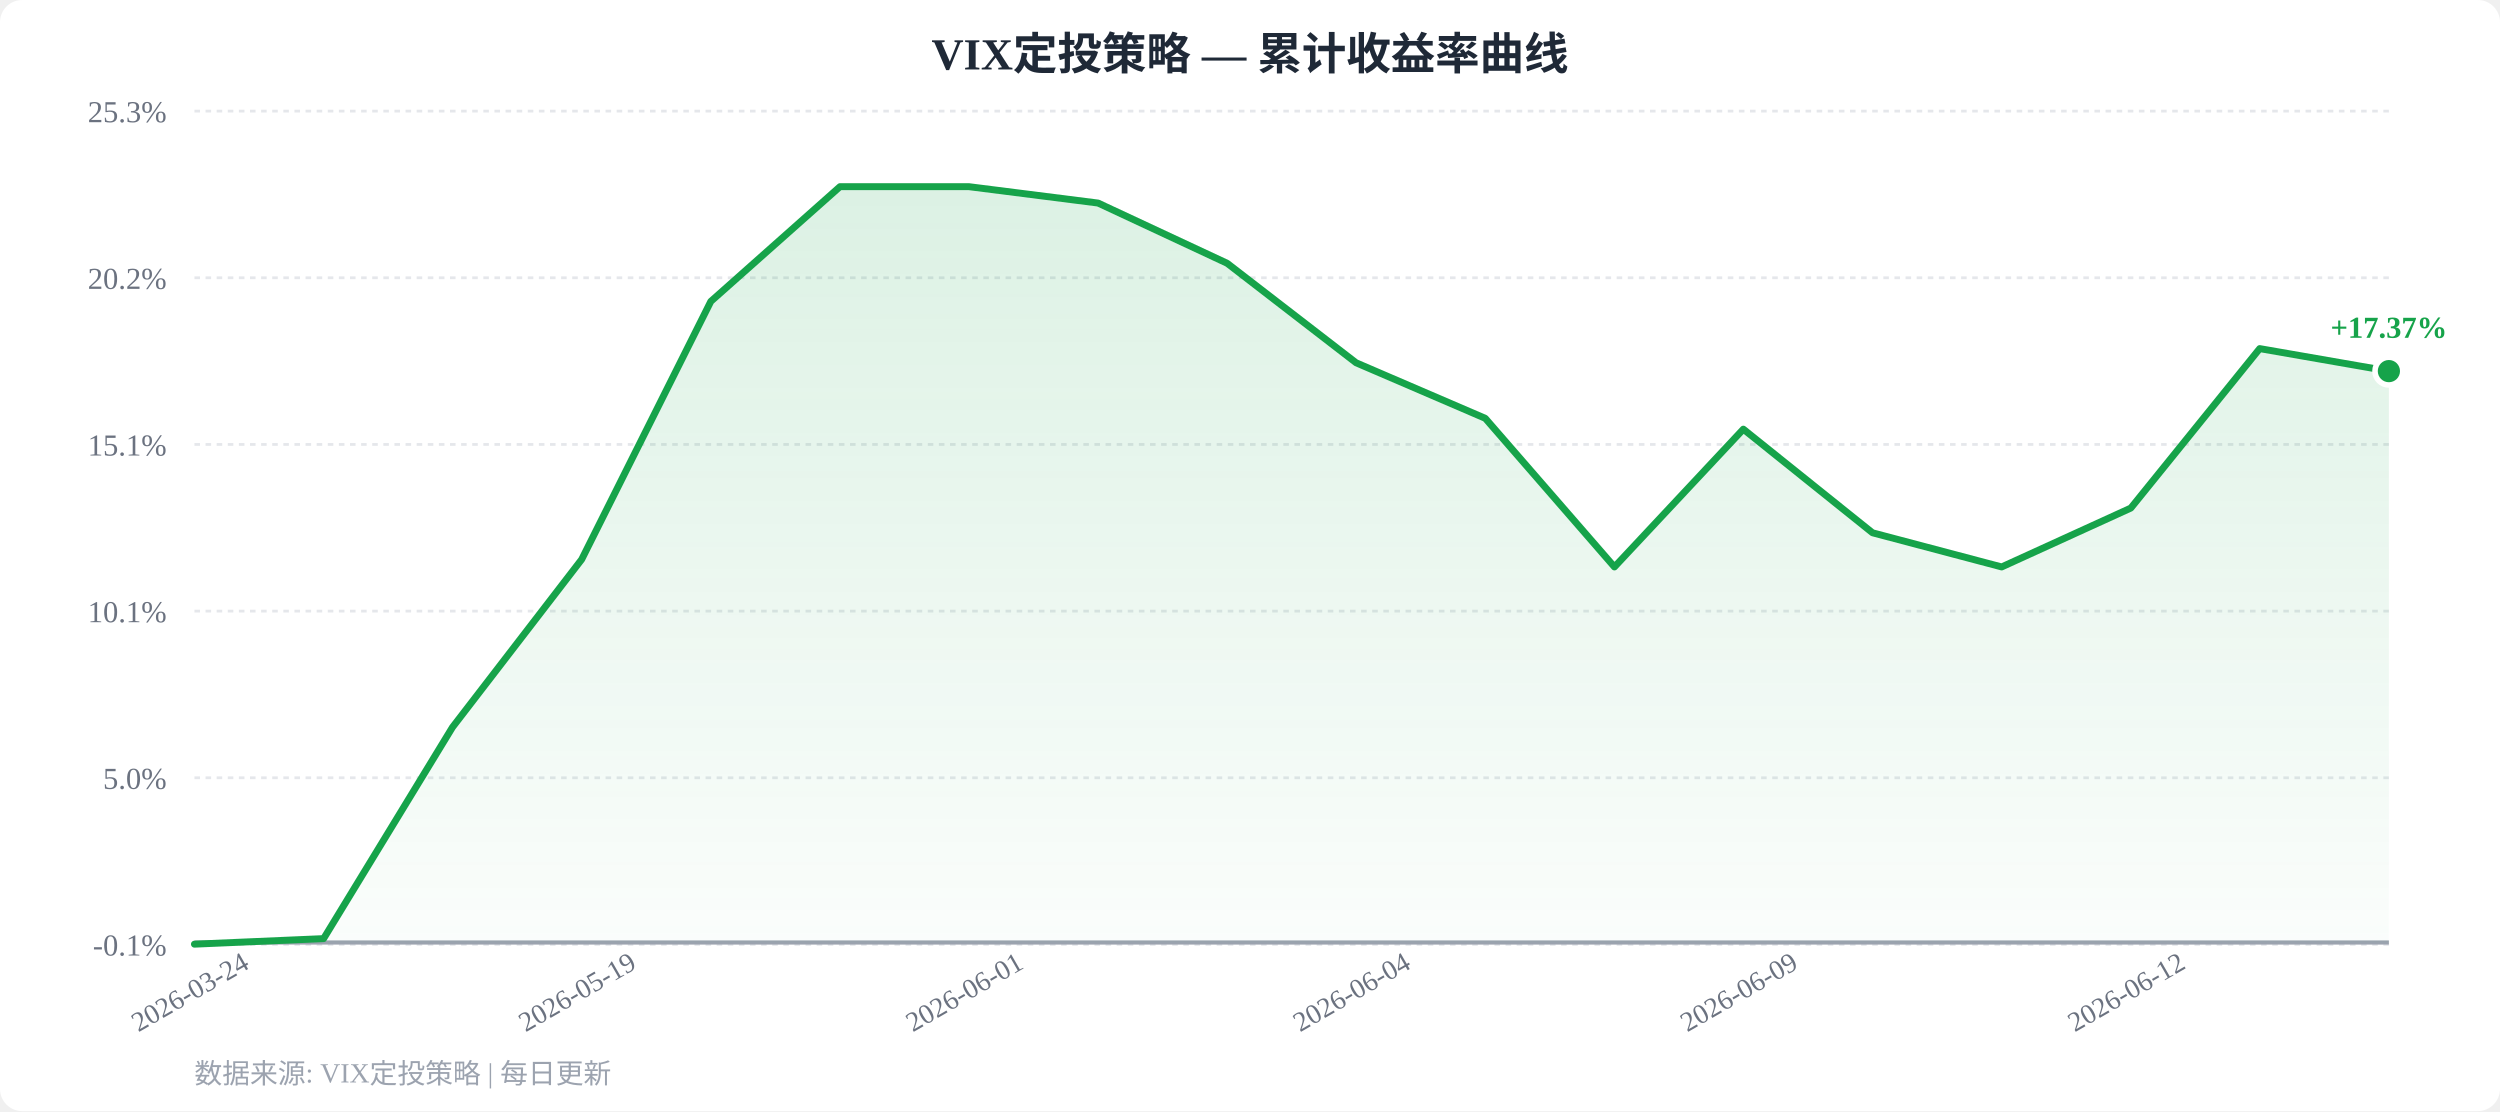
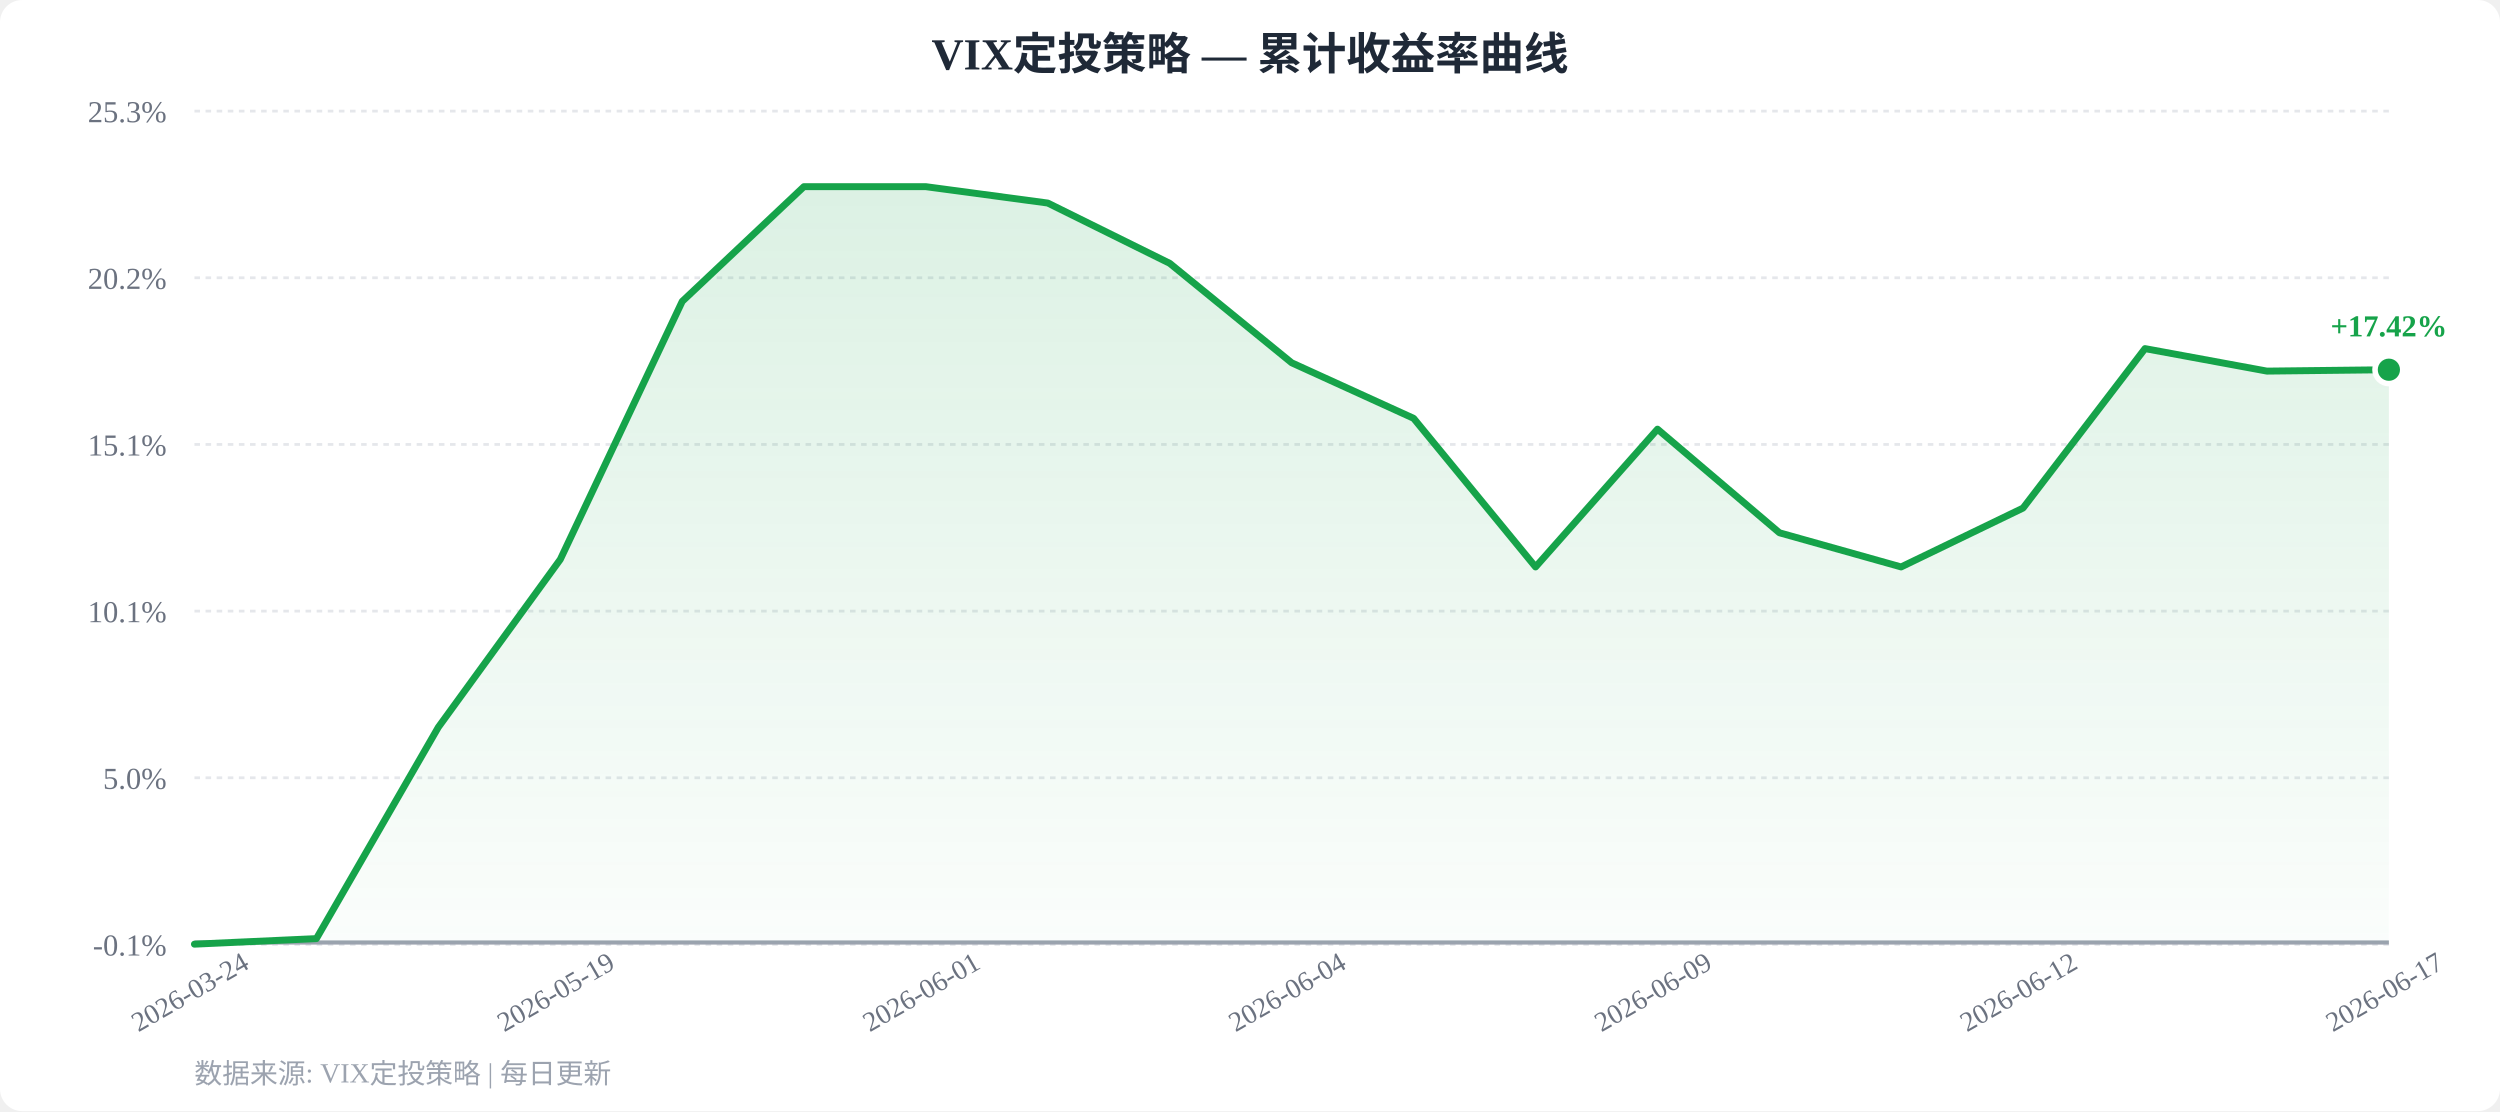
<svg xmlns="http://www.w3.org/2000/svg" viewBox="0 0 900 400" width="100%" height="100%">
  <defs>
    <linearGradient id="areaGradient" x1="0" y1="0" x2="0" y2="1">
      <stop offset="0%" stop-color="#16a34a" stop-opacity="0.15" />
      <stop offset="100%" stop-color="#16a34a" stop-opacity="0.02" />
    </linearGradient>
  </defs>
  <rect width="900" height="400" fill="#ffffff" rx="8" />
  <text x="450.0" y="25" text-anchor="middle" font-size="16" font-weight="bold" fill="#1f2937">VIX定投策略 — 累计收益率曲线</text>
  <line x1="70" y1="340.0" x2="860" y2="340.0" stroke="#e5e7eb" stroke-width="1" stroke-dasharray="2,2" />
  <line x1="70" y1="280.0" x2="860" y2="280.0" stroke="#e5e7eb" stroke-width="1" stroke-dasharray="2,2" />
  <line x1="70" y1="220.0" x2="860" y2="220.0" stroke="#e5e7eb" stroke-width="1" stroke-dasharray="2,2" />
  <line x1="70" y1="160.0" x2="860" y2="160.0" stroke="#e5e7eb" stroke-width="1" stroke-dasharray="2,2" />
  <line x1="70" y1="100.0" x2="860" y2="100.0" stroke="#e5e7eb" stroke-width="1" stroke-dasharray="2,2" />
  <line x1="70" y1="40.0" x2="860" y2="40.0" stroke="#e5e7eb" stroke-width="1" stroke-dasharray="2,2" />
  <line x1="70" y1="339.3" x2="860" y2="339.3" stroke="#9ca3af" stroke-width="1.5" />
-   <path d="M70.0,339.9 L116.5,337.9 L162.9,261.8 L209.4,201.4 L255.9,108.5 L302.4,67.2 L348.8,67.2 L395.3,73.1 L441.8,94.8 L488.2,130.6 L534.7,150.6 L581.2,204.1 L627.6,154.5 L674.1,191.8 L720.6,204.1 L767.1,182.9 L813.5,125.5 L860.0,133.6 L860.0,339.3 L70.0,339.3 Z" fill="url(#areaGradient)" stroke="none" />
-   <path d="M70.0,339.9 L116.5,337.9 L162.9,261.8 L209.4,201.4 L255.9,108.5 L302.4,67.2 L348.8,67.2 L395.3,73.1 L441.8,94.8 L488.2,130.6 L534.7,150.6 L581.2,204.1 L627.6,154.5 L674.1,191.8 L720.6,204.1 L767.1,182.9 L813.5,125.5 L860.0,133.6" fill="none" stroke="#16a34a" stroke-width="2.5" stroke-linejoin="round" stroke-linecap="round" />
-   <circle cx="860.0" cy="133.6" r="5" fill="#16a34a" stroke="#ffffff" stroke-width="2" />
-   <text x="860.0" y="121.6" text-anchor="middle" font-size="11" font-weight="bold" fill="#16a34a">+17.37%</text>
+   <path d="M70.0,339.9 L113.9,337.9 L157.8,261.8 L201.7,201.4 L245.6,108.5 L289.4,67.2 L333.3,67.2 L377.2,73.1 L421.1,94.8 L465.0,130.6 L508.9,150.6 L552.8,204.1 L596.7,154.5 L640.6,191.8 L684.4,204.1 L728.3,182.9 L772.2,125.5 L816.1,133.6 L860.0,133.1 L860.0,339.3 L70.0,339.3 Z" fill="url(#areaGradient)" stroke="none" />
+   <path d="M70.0,339.9 L113.9,337.9 L157.8,261.8 L201.7,201.4 L245.6,108.5 L289.4,67.2 L333.3,67.2 L377.2,73.1 L421.1,94.8 L465.0,130.6 L508.9,150.6 L552.8,204.1 L596.7,154.5 L640.6,191.8 L684.4,204.1 L728.3,182.9 L772.2,125.5 L816.1,133.6 L860.0,133.1" fill="none" stroke="#16a34a" stroke-width="2.5" stroke-linejoin="round" stroke-linecap="round" />
+   <circle cx="860.0" cy="133.1" r="5" fill="#16a34a" stroke="#ffffff" stroke-width="2" />
+   <text x="860.0" y="121.1" text-anchor="middle" font-size="11" font-weight="bold" fill="#16a34a">+17.42%</text>
  <text x="60" y="344.0" text-anchor="end" font-size="11" fill="#6b7280">-0.1%</text>
  <text x="60" y="284.0" text-anchor="end" font-size="11" fill="#6b7280">5.0%</text>
  <text x="60" y="224.0" text-anchor="end" font-size="11" fill="#6b7280">10.1%</text>
  <text x="60" y="164.0" text-anchor="end" font-size="11" fill="#6b7280">15.1%</text>
  <text x="60" y="104.0" text-anchor="end" font-size="11" fill="#6b7280">20.2%</text>
  <text x="60" y="44.0" text-anchor="end" font-size="11" fill="#6b7280">25.3%</text>
  <text x="70.0" y="360" text-anchor="middle" font-size="10" fill="#6b7280" transform="rotate(-30 70.0,360)">2026-03-24</text>
-   <text x="209.4" y="360" text-anchor="middle" font-size="10" fill="#6b7280" transform="rotate(-30 209.4,360)">2026-05-19</text>
-   <text x="348.8" y="360" text-anchor="middle" font-size="10" fill="#6b7280" transform="rotate(-30 348.8,360)">2026-06-01</text>
-   <text x="488.2" y="360" text-anchor="middle" font-size="10" fill="#6b7280" transform="rotate(-30 488.2,360)">2026-06-04</text>
-   <text x="627.6" y="360" text-anchor="middle" font-size="10" fill="#6b7280" transform="rotate(-30 627.6,360)">2026-06-09</text>
-   <text x="767.1" y="360" text-anchor="middle" font-size="10" fill="#6b7280" transform="rotate(-30 767.1,360)">2026-06-12</text>
+   <text x="201.7" y="360" text-anchor="middle" font-size="10" fill="#6b7280" transform="rotate(-30 201.7,360)">2026-05-19</text>
+   <text x="333.3" y="360" text-anchor="middle" font-size="10" fill="#6b7280" transform="rotate(-30 333.3,360)">2026-06-01</text>
+   <text x="465.0" y="360" text-anchor="middle" font-size="10" fill="#6b7280" transform="rotate(-30 465.0,360)">2026-06-04</text>
+   <text x="596.7" y="360" text-anchor="middle" font-size="10" fill="#6b7280" transform="rotate(-30 596.7,360)">2026-06-09</text>
+   <text x="728.3" y="360" text-anchor="middle" font-size="10" fill="#6b7280" transform="rotate(-30 728.3,360)">2026-06-12</text>
+   <text x="860.0" y="360" text-anchor="middle" font-size="10" fill="#6b7280" transform="rotate(-30 860.0,360)">2026-06-17</text>
  <text x="70" y="390" font-size="10" fill="#9ca3af">数据来源: VIX定投策略 | 每日更新</text>
</svg>
